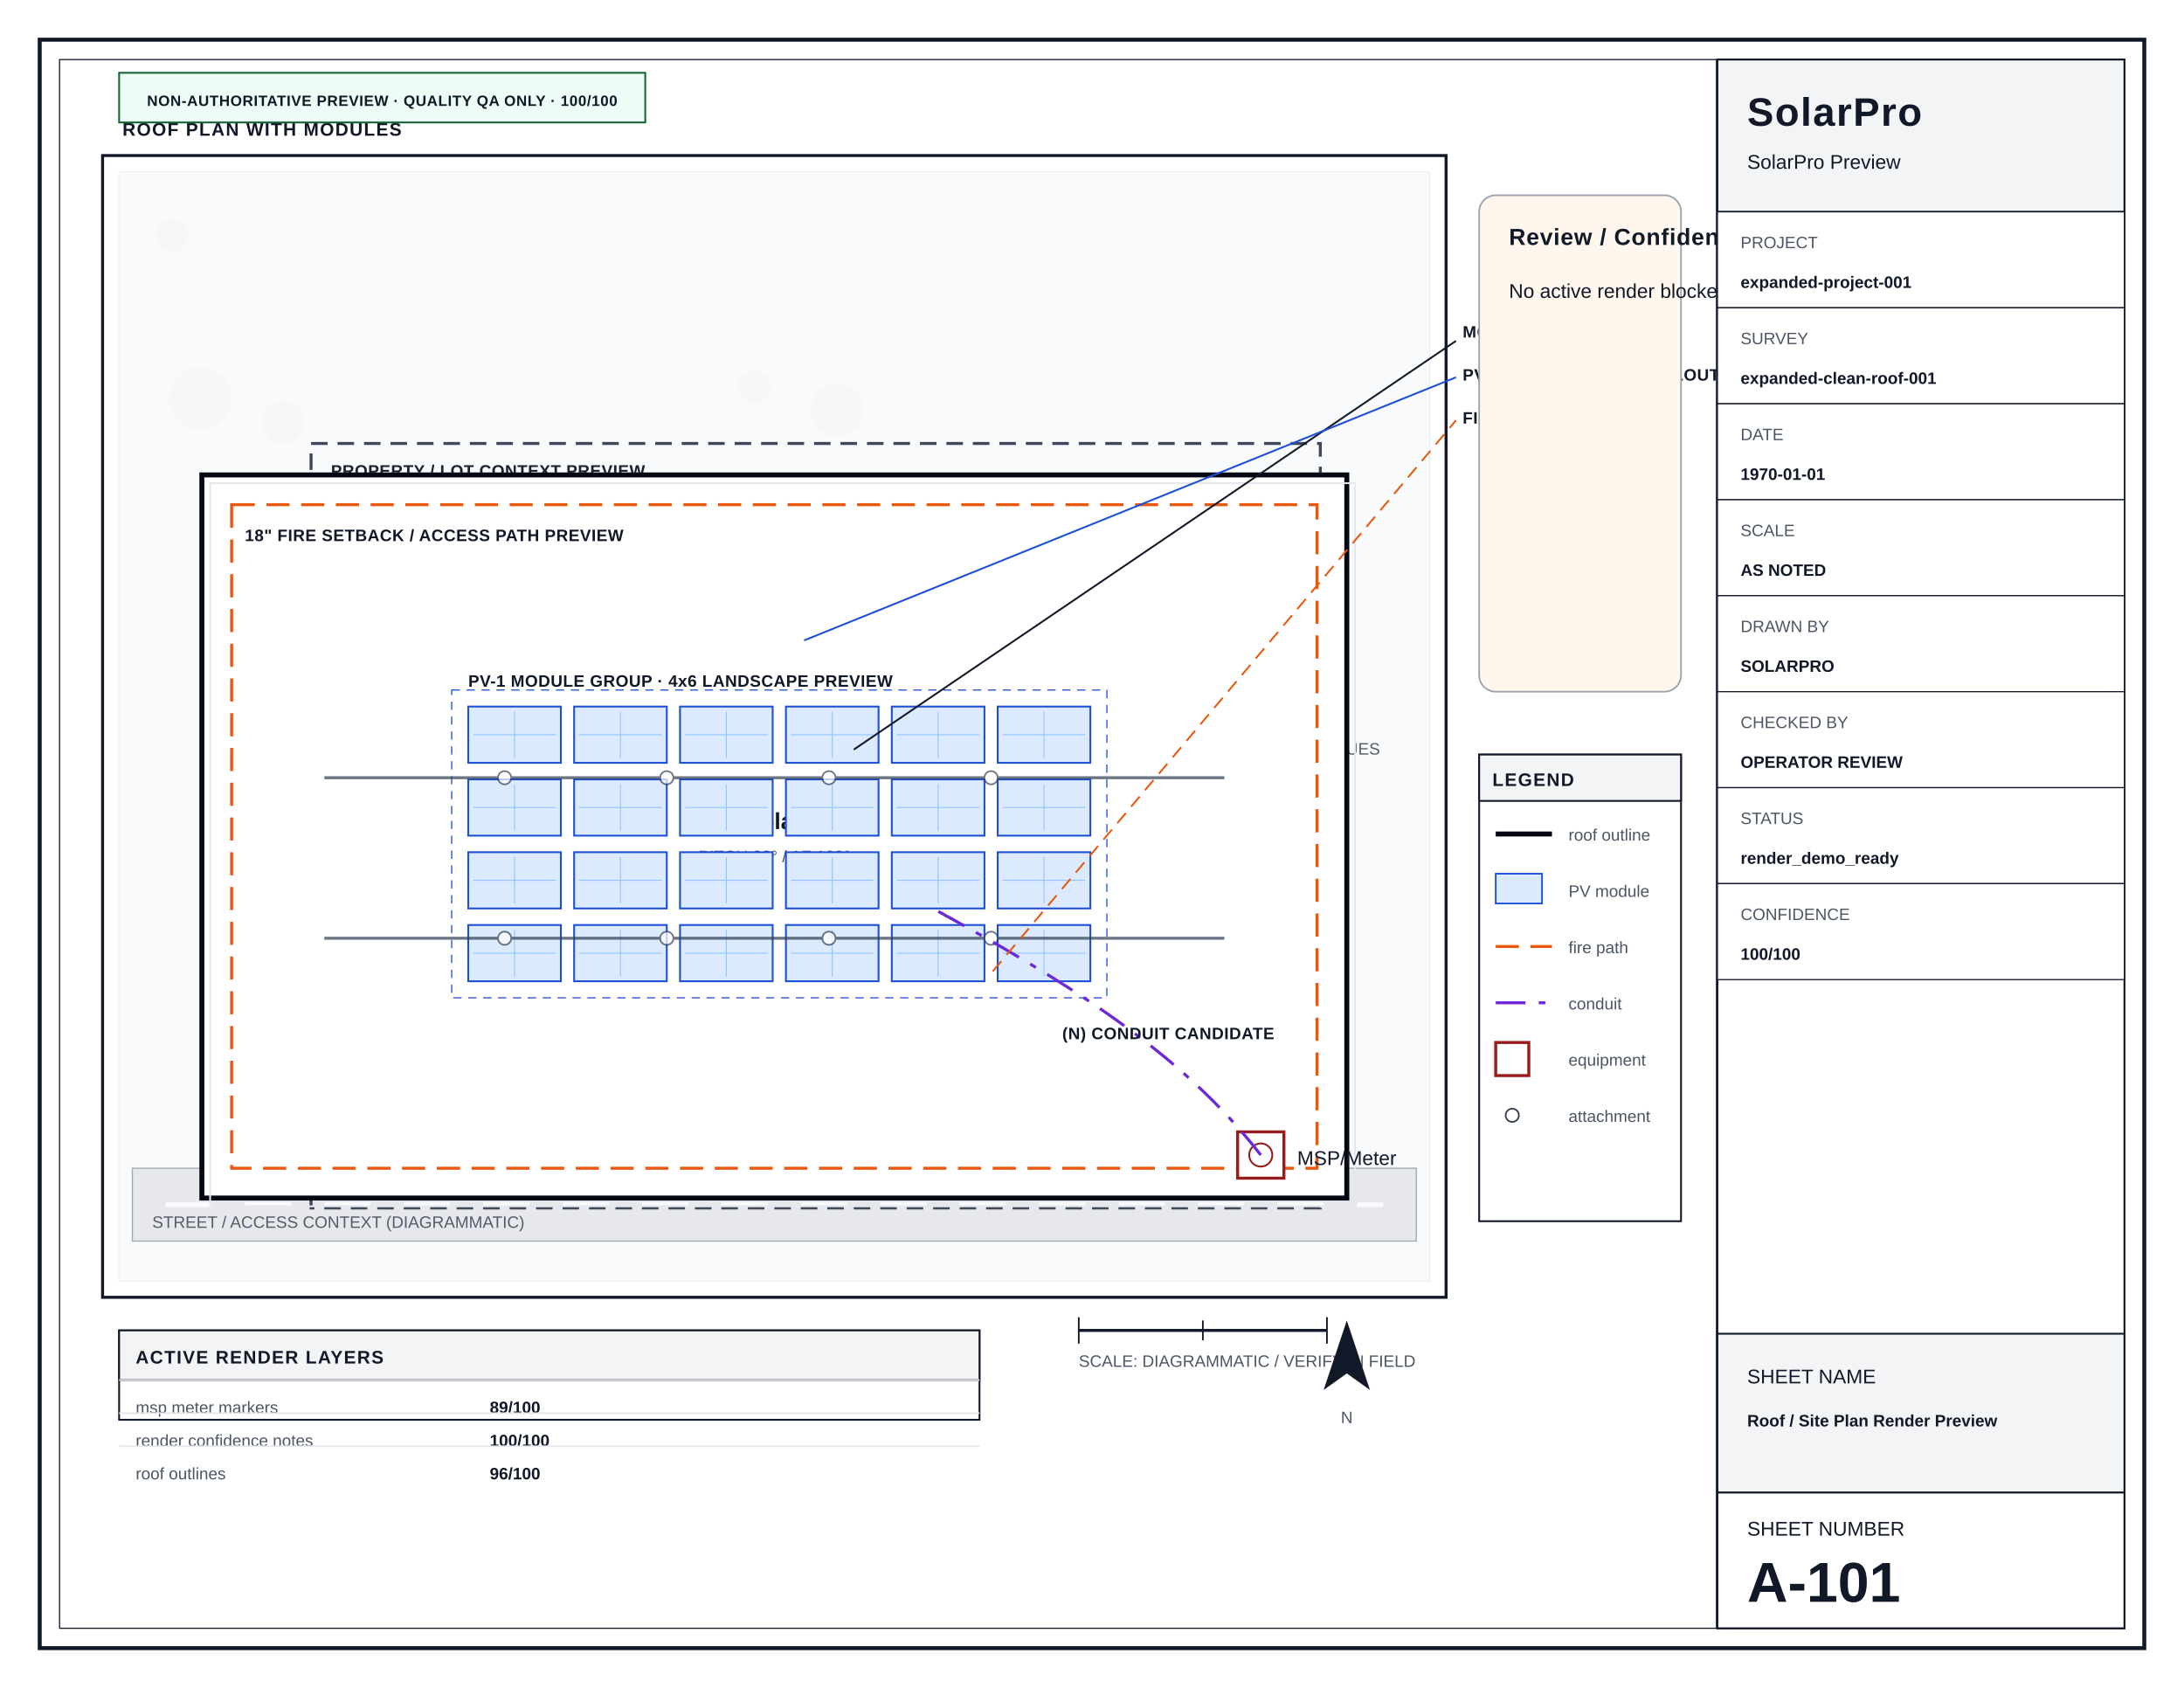
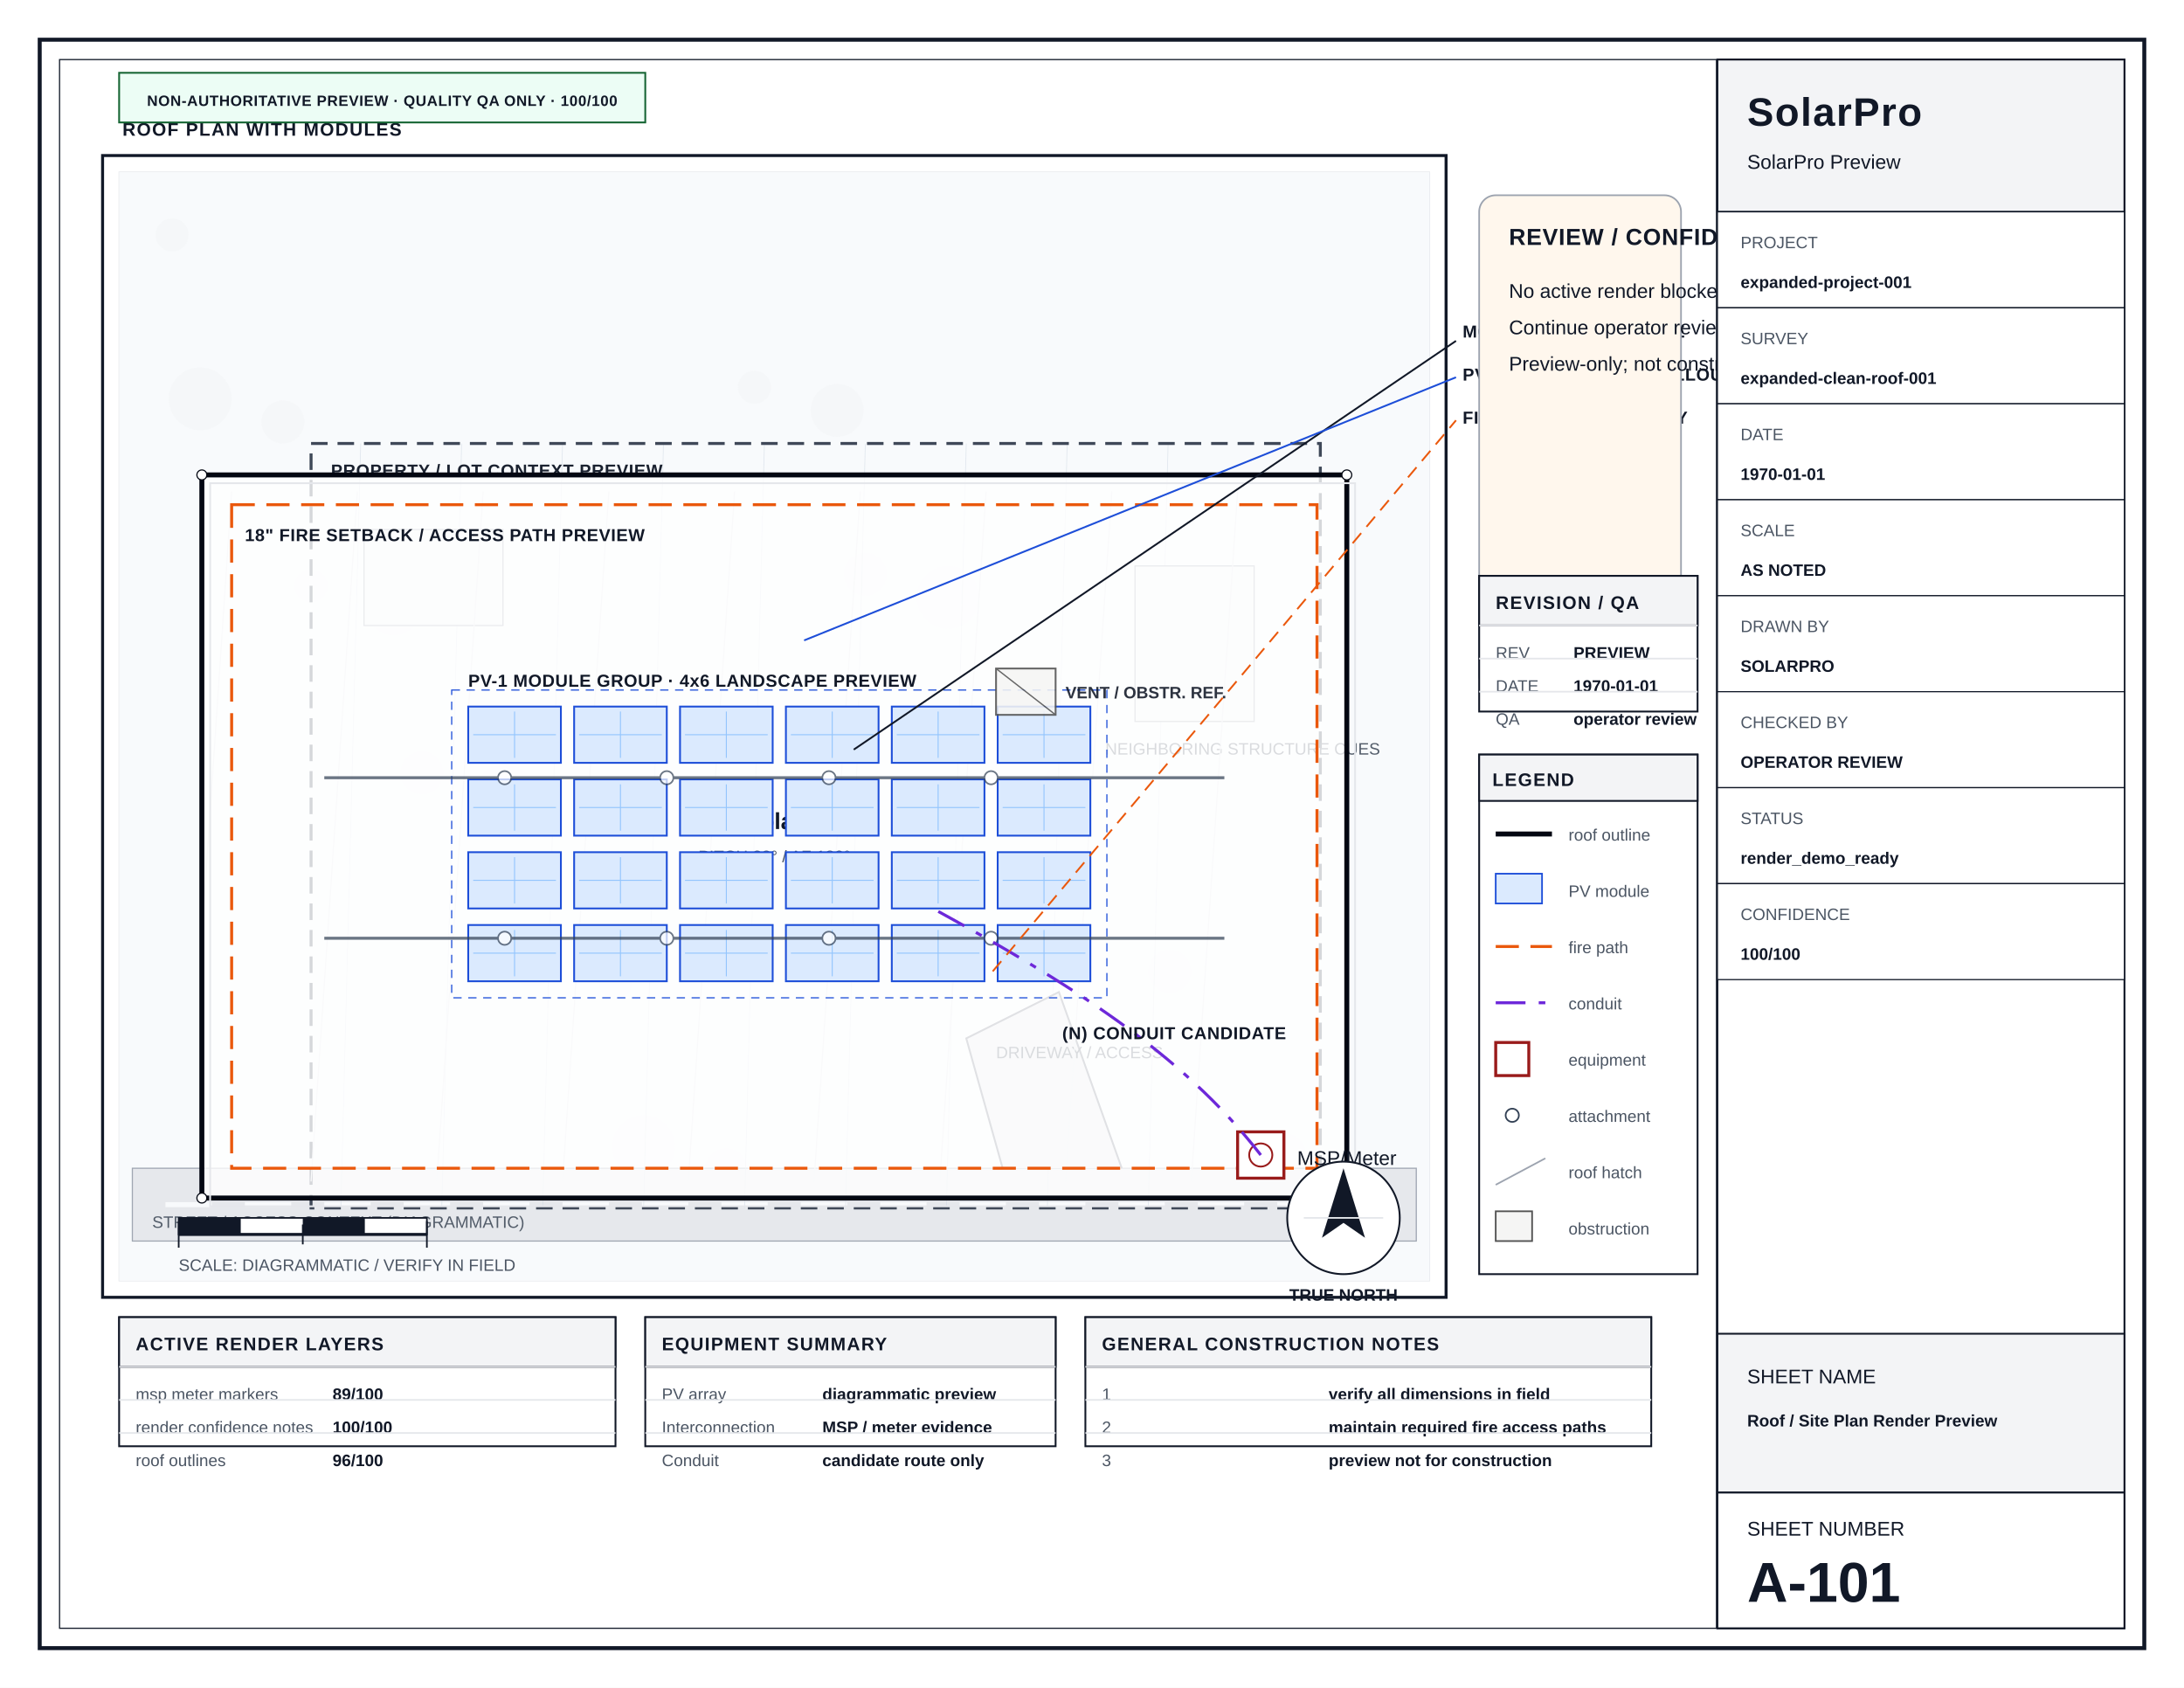
<svg xmlns="http://www.w3.org/2000/svg" width="1320" height="1020" viewBox="0 0 1320 1020" role="img">
  <defs>
-     <style>.title{font:800 24px Arial,sans-serif;letter-spacing:.8px;fill:#111827}.drawingTitle{font:800 24px Arial,sans-serif;letter-spacing:.5px;fill:#111827}.sheetno{font:900 34px Arial,sans-serif;fill:#111827}.metric{font:800 24px Arial,sans-serif;fill:#111827}.panelTitle{font:800 14px Arial,sans-serif;letter-spacing:.4px;fill:#111827}.tableHead{font:800 11px Arial,sans-serif;letter-spacing:.7px;fill:#111827}.label{font:800 14px Arial,sans-serif;fill:#111827}.small{font:12px Arial,sans-serif;fill:#111827}.tiny{font:10px Arial,sans-serif;fill:#4b5563}.tinyStrong{font:700 10px Arial,sans-serif;fill:#111827}.callout{font:700 10px Arial,sans-serif;letter-spacing:.25px;fill:#111827}.badge{font:700 12px Arial,sans-serif;fill:#111827}.stamp{font:800 9px Arial,sans-serif;letter-spacing:.3px;fill:#111827}</style>
+     <style>.title{font:800 24px Arial,sans-serif;letter-spacing:.8px;fill:#111827}.drawingTitle{font:800 24px Arial,sans-serif;letter-spacing:.5px;fill:#111827}.sheetno{font:900 34px Arial,sans-serif;fill:#111827}.metric{font:800 24px Arial,sans-serif;fill:#111827}.panelTitle{font:800 14px Arial,sans-serif;letter-spacing:.4px;fill:#111827}.tableHead{font:800 11px Arial,sans-serif;letter-spacing:.7px;fill:#111827}.label{font:800 14px Arial,sans-serif;fill:#111827}.small{font:12px Arial,sans-serif;fill:#111827}.tiny{font:10px Arial,sans-serif;fill:#4b5563}.tinyStrong{font:700 10px Arial,sans-serif;fill:#111827}.callout{font:700 10.5px Arial,sans-serif;letter-spacing:.3px;fill:#111827}.badge{font:700 12px Arial,sans-serif;fill:#111827}.stamp{font:800 9px Arial,sans-serif;letter-spacing:.3px;fill:#111827}</style>
  </defs>
  <rect width="100%" height="100%" fill="#ffffff" />
  <g>
    <rect x="24" y="24" width="1272" height="972" fill="none" stroke="#111827" stroke-width="2.4" />
    <rect x="36" y="36" width="1248" height="948" fill="none" stroke="#111827" stroke-width="0.7" />
    <line x1="1038" y1="36" x2="1038" y2="984" stroke="#111827" stroke-width="1.8" />
  </g>
  <rect x="62" y="94" width="812" height="690" fill="#fff" stroke="#111827" stroke-width="1.8" />
  <rect x="72" y="104" width="792" height="670" fill="none" stroke="#e5e7eb" stroke-width="0.7" />
  <g opacity="0.20">
    <line x1="102" y1="110" x2="102" y2="768" stroke="#d1d5db" stroke-width="0.6" />
    <line x1="172" y1="110" x2="172" y2="768" stroke="#d1d5db" stroke-width="0.6" />
    <line x1="242" y1="110" x2="242" y2="768" stroke="#d1d5db" stroke-width="0.6" />
    <line x1="312" y1="110" x2="312" y2="768" stroke="#d1d5db" stroke-width="0.6" />
    <line x1="382" y1="110" x2="382" y2="768" stroke="#d1d5db" stroke-width="0.6" />
    <line x1="452" y1="110" x2="452" y2="768" stroke="#d1d5db" stroke-width="0.6" />
    <line x1="522" y1="110" x2="522" y2="768" stroke="#d1d5db" stroke-width="0.6" />
    <line x1="592" y1="110" x2="592" y2="768" stroke="#d1d5db" stroke-width="0.6" />
    <line x1="662" y1="110" x2="662" y2="768" stroke="#d1d5db" stroke-width="0.6" />
    <line x1="732" y1="110" x2="732" y2="768" stroke="#d1d5db" stroke-width="0.6" />
    <line x1="802" y1="110" x2="802" y2="768" stroke="#d1d5db" stroke-width="0.6" />
    <line x1="78" y1="136" x2="858" y2="136" stroke="#d1d5db" stroke-width="0.6" />
    <line x1="78" y1="206" x2="858" y2="206" stroke="#d1d5db" stroke-width="0.6" />
    <line x1="78" y1="276" x2="858" y2="276" stroke="#d1d5db" stroke-width="0.6" />
    <line x1="78" y1="346" x2="858" y2="346" stroke="#d1d5db" stroke-width="0.6" />
    <line x1="78" y1="416" x2="858" y2="416" stroke="#d1d5db" stroke-width="0.6" />
    <line x1="78" y1="486" x2="858" y2="486" stroke="#d1d5db" stroke-width="0.6" />
    <line x1="78" y1="556" x2="858" y2="556" stroke="#d1d5db" stroke-width="0.6" />
    <line x1="78" y1="626" x2="858" y2="626" stroke="#d1d5db" stroke-width="0.6" />
    <line x1="78" y1="696" x2="858" y2="696" stroke="#d1d5db" stroke-width="0.6" />
  </g>
  <text x="74" y="82" class="tableHead">ROOF PLAN WITH MODULES</text>
  <g opacity="0.96">
    <rect x="72" y="104" width="792" height="670" fill="#f8fafc" />
    <g opacity="0.55">
      <circle cx="104" cy="142" r="10" fill="#e5e7eb" opacity="0.28" />
      <circle cx="171" cy="255" r="13" fill="#e5e7eb" opacity="0.28" />
      <circle cx="238" cy="368" r="16" fill="#e5e7eb" opacity="0.28" />
      <circle cx="305" cy="481" r="19" fill="#e5e7eb" opacity="0.28" />
      <circle cx="372" cy="594" r="10" fill="#e5e7eb" opacity="0.28" />
      <circle cx="439" cy="707" r="13" fill="#e5e7eb" opacity="0.28" />
      <circle cx="506" cy="248" r="16" fill="#e5e7eb" opacity="0.28" />
      <circle cx="573" cy="361" r="19" fill="#e5e7eb" opacity="0.28" />
      <circle cx="640" cy="474" r="10" fill="#e5e7eb" opacity="0.28" />
      <circle cx="707" cy="587" r="13" fill="#e5e7eb" opacity="0.28" />
      <circle cx="774" cy="700" r="16" fill="#e5e7eb" opacity="0.28" />
      <circle cx="121" cy="241" r="19" fill="#e5e7eb" opacity="0.28" />
      <circle cx="188" cy="354" r="10" fill="#e5e7eb" opacity="0.28" />
      <circle cx="255" cy="467" r="13" fill="#e5e7eb" opacity="0.28" />
      <circle cx="322" cy="580" r="16" fill="#e5e7eb" opacity="0.28" />
      <circle cx="389" cy="693" r="19" fill="#e5e7eb" opacity="0.28" />
      <circle cx="456" cy="234" r="10" fill="#e5e7eb" opacity="0.28" />
      <circle cx="523" cy="347" r="13" fill="#e5e7eb" opacity="0.28" />
    </g>
    <rect x="80" y="706" width="776" height="44" fill="#e5e7eb" stroke="#9ca3af" stroke-width="0.7" />
    <line x1="100" y1="728" x2="836" y2="728" stroke="#f8fafc" stroke-width="3" stroke-dasharray="28 20" />
    <text x="92" y="742" class="tiny">STREET / ACCESS CONTEXT (DIAGRAMMATIC)</text>
+     <line x1="218" y1="268" x2="206" y2="730" stroke="#cbd5e1" stroke-width="0.45" opacity="0.55" />
+     <line x1="279" y1="268" x2="267" y2="730" stroke="#cbd5e1" stroke-width="0.45" opacity="0.55" />
+     <line x1="340" y1="268" x2="328" y2="730" stroke="#cbd5e1" stroke-width="0.45" opacity="0.55" />
+     <line x1="401" y1="268" x2="389" y2="730" stroke="#cbd5e1" stroke-width="0.45" opacity="0.55" />
+     <line x1="462" y1="268" x2="450" y2="730" stroke="#cbd5e1" stroke-width="0.45" opacity="0.55" />
+     <line x1="523" y1="268" x2="511" y2="730" stroke="#cbd5e1" stroke-width="0.45" opacity="0.55" />
+     <line x1="584" y1="268" x2="572" y2="730" stroke="#cbd5e1" stroke-width="0.45" opacity="0.55" />
+     <line x1="645" y1="268" x2="633" y2="730" stroke="#cbd5e1" stroke-width="0.45" opacity="0.55" />
+     <line x1="706" y1="268" x2="694" y2="730" stroke="#cbd5e1" stroke-width="0.45" opacity="0.55" />
    <rect x="188" y="268" width="610" height="462" fill="none" stroke="#374151" stroke-width="1.8" stroke-dasharray="10 6" />
    <text x="200" y="288" class="callout">PROPERTY / LOT CONTEXT PREVIEW</text>
    <path d="M 606 706 L 584 627.5 L 640 599.5 L 678 706" fill="#e5e7eb" stroke="#6b7280" stroke-width="1.1" />
    <text x="602" y="639.5" class="tiny">DRIVEWAY / ACCESS</text>
    <rect x="220" y="320" width="84" height="58" fill="#f3f4f6" stroke="#9ca3af" stroke-width="0.7" />
    <rect x="686" y="342" width="72" height="94" fill="#f3f4f6" stroke="#9ca3af" stroke-width="0.7" />
    <text x="668" y="456" class="tiny">NEIGHBORING STRUCTURE CUES</text>
  </g>
-   <path d="M 814 724 L 814 287 L 122 287 L 122 724 Z" fill="#ffffff" stroke="#030712" stroke-width="3" />
-   <path d="M 814 724 L 814 287 L 122 287 L 122 724 Z" fill="none" stroke="#e5e7eb" stroke-width="1.1" transform="translate(5 5)" />
-   <text x="468" y="501" text-anchor="middle" class="label">roof-plane-a</text>
-   <text x="468" y="521" text-anchor="middle" class="tiny">PITCH 22° / AZ 180°</text>
+   <g>
+     <clipPath id="clip-roof-plane-a">
+       <path d="M 814 724 L 814 287 L 122 287 L 122 724 Z" />
+     </clipPath>
+     <g clip-path="url(#clip-roof-plane-a)">
+       <line x1="140" y1="297" x2="112" y2="714" stroke="#e5e7eb" stroke-width="0.7" />
+       <line x1="216" y1="297" x2="188" y2="714" stroke="#e5e7eb" stroke-width="0.7" />
+       <line x1="292" y1="297" x2="264" y2="714" stroke="#e5e7eb" stroke-width="0.7" />
+       <line x1="368" y1="297" x2="340" y2="714" stroke="#e5e7eb" stroke-width="0.7" />
+       <line x1="444" y1="297" x2="416" y2="714" stroke="#e5e7eb" stroke-width="0.7" />
+       <line x1="520" y1="297" x2="492" y2="714" stroke="#e5e7eb" stroke-width="0.7" />
+       <line x1="596" y1="297" x2="568" y2="714" stroke="#e5e7eb" stroke-width="0.7" />
+       <line x1="672" y1="297" x2="644" y2="714" stroke="#e5e7eb" stroke-width="0.7" />
+       <line x1="748" y1="297" x2="720" y2="714" stroke="#e5e7eb" stroke-width="0.7" />
+     </g>
+     <path d="M 814 724 L 814 287 L 122 287 L 122 724 Z" fill="#ffffff" fill-opacity="0.78" stroke="#030712" stroke-width="3" />
+     <path d="M 814 724 L 814 287 L 122 287 L 122 724 Z" fill="none" stroke="#e5e7eb" stroke-width="1.1" transform="translate(5 5)" />
+     <circle cx="814" cy="724" r="3" fill="#fff" stroke="#030712" stroke-width="0.7" />
+     <circle cx="814" cy="287" r="3" fill="#fff" stroke="#030712" stroke-width="0.7" />
+     <circle cx="122" cy="287" r="3" fill="#fff" stroke="#030712" stroke-width="0.7" />
+     <circle cx="122" cy="724" r="3" fill="#fff" stroke="#030712" stroke-width="0.7" />
+     <text x="468" y="501" text-anchor="middle" class="label">roof-plane-a</text>
+     <text x="468" y="521" text-anchor="middle" class="tiny">PITCH 22° / AZ 180°</text>
+   </g>
  <rect x="140" y="305" width="656" height="401" fill="none" stroke="#ea580c" stroke-width="1.8" stroke-dasharray="14 7" />
  <text x="148" y="327" class="callout" fill="#ea580c">18" FIRE SETBACK / ACCESS PATH PREVIEW</text>
  <g>
    <rect x="273" y="417" width="396" height="186" fill="none" stroke="#1d4ed8" stroke-width="0.7" stroke-dasharray="5 4" />
    <g>
      <rect x="283" y="427" width="56" height="34" fill="#dbeafe" stroke="#1d4ed8" stroke-width="1.1" />
      <line x1="311" y1="430" x2="311" y2="458" stroke="#93c5fd" stroke-width="0.6" />
      <line x1="286" y1="444" x2="336" y2="444" stroke="#93c5fd" stroke-width="0.6" />
    </g>
    <g>
      <rect x="347" y="427" width="56" height="34" fill="#dbeafe" stroke="#1d4ed8" stroke-width="1.1" />
      <line x1="375" y1="430" x2="375" y2="458" stroke="#93c5fd" stroke-width="0.6" />
      <line x1="350" y1="444" x2="400" y2="444" stroke="#93c5fd" stroke-width="0.6" />
    </g>
    <g>
      <rect x="411" y="427" width="56" height="34" fill="#dbeafe" stroke="#1d4ed8" stroke-width="1.1" />
      <line x1="439" y1="430" x2="439" y2="458" stroke="#93c5fd" stroke-width="0.6" />
      <line x1="414" y1="444" x2="464" y2="444" stroke="#93c5fd" stroke-width="0.6" />
    </g>
    <g>
      <rect x="475" y="427" width="56" height="34" fill="#dbeafe" stroke="#1d4ed8" stroke-width="1.1" />
      <line x1="503" y1="430" x2="503" y2="458" stroke="#93c5fd" stroke-width="0.6" />
      <line x1="478" y1="444" x2="528" y2="444" stroke="#93c5fd" stroke-width="0.6" />
    </g>
    <g>
      <rect x="539" y="427" width="56" height="34" fill="#dbeafe" stroke="#1d4ed8" stroke-width="1.1" />
      <line x1="567" y1="430" x2="567" y2="458" stroke="#93c5fd" stroke-width="0.6" />
      <line x1="542" y1="444" x2="592" y2="444" stroke="#93c5fd" stroke-width="0.6" />
    </g>
    <g>
      <rect x="603" y="427" width="56" height="34" fill="#dbeafe" stroke="#1d4ed8" stroke-width="1.1" />
      <line x1="631" y1="430" x2="631" y2="458" stroke="#93c5fd" stroke-width="0.6" />
      <line x1="606" y1="444" x2="656" y2="444" stroke="#93c5fd" stroke-width="0.6" />
    </g>
    <g>
      <rect x="283" y="471" width="56" height="34" fill="#dbeafe" stroke="#1d4ed8" stroke-width="1.1" />
      <line x1="311" y1="474" x2="311" y2="502" stroke="#93c5fd" stroke-width="0.6" />
      <line x1="286" y1="488" x2="336" y2="488" stroke="#93c5fd" stroke-width="0.6" />
    </g>
    <g>
      <rect x="347" y="471" width="56" height="34" fill="#dbeafe" stroke="#1d4ed8" stroke-width="1.1" />
      <line x1="375" y1="474" x2="375" y2="502" stroke="#93c5fd" stroke-width="0.6" />
      <line x1="350" y1="488" x2="400" y2="488" stroke="#93c5fd" stroke-width="0.6" />
    </g>
    <g>
      <rect x="411" y="471" width="56" height="34" fill="#dbeafe" stroke="#1d4ed8" stroke-width="1.1" />
      <line x1="439" y1="474" x2="439" y2="502" stroke="#93c5fd" stroke-width="0.6" />
      <line x1="414" y1="488" x2="464" y2="488" stroke="#93c5fd" stroke-width="0.6" />
    </g>
    <g>
      <rect x="475" y="471" width="56" height="34" fill="#dbeafe" stroke="#1d4ed8" stroke-width="1.1" />
      <line x1="503" y1="474" x2="503" y2="502" stroke="#93c5fd" stroke-width="0.6" />
      <line x1="478" y1="488" x2="528" y2="488" stroke="#93c5fd" stroke-width="0.6" />
    </g>
    <g>
      <rect x="539" y="471" width="56" height="34" fill="#dbeafe" stroke="#1d4ed8" stroke-width="1.1" />
      <line x1="567" y1="474" x2="567" y2="502" stroke="#93c5fd" stroke-width="0.6" />
      <line x1="542" y1="488" x2="592" y2="488" stroke="#93c5fd" stroke-width="0.6" />
    </g>
    <g>
      <rect x="603" y="471" width="56" height="34" fill="#dbeafe" stroke="#1d4ed8" stroke-width="1.1" />
      <line x1="631" y1="474" x2="631" y2="502" stroke="#93c5fd" stroke-width="0.6" />
      <line x1="606" y1="488" x2="656" y2="488" stroke="#93c5fd" stroke-width="0.6" />
    </g>
    <g>
      <rect x="283" y="515" width="56" height="34" fill="#dbeafe" stroke="#1d4ed8" stroke-width="1.1" />
      <line x1="311" y1="518" x2="311" y2="546" stroke="#93c5fd" stroke-width="0.6" />
      <line x1="286" y1="532" x2="336" y2="532" stroke="#93c5fd" stroke-width="0.6" />
    </g>
    <g>
      <rect x="347" y="515" width="56" height="34" fill="#dbeafe" stroke="#1d4ed8" stroke-width="1.1" />
      <line x1="375" y1="518" x2="375" y2="546" stroke="#93c5fd" stroke-width="0.6" />
      <line x1="350" y1="532" x2="400" y2="532" stroke="#93c5fd" stroke-width="0.6" />
    </g>
    <g>
      <rect x="411" y="515" width="56" height="34" fill="#dbeafe" stroke="#1d4ed8" stroke-width="1.1" />
      <line x1="439" y1="518" x2="439" y2="546" stroke="#93c5fd" stroke-width="0.6" />
      <line x1="414" y1="532" x2="464" y2="532" stroke="#93c5fd" stroke-width="0.6" />
    </g>
    <g>
      <rect x="475" y="515" width="56" height="34" fill="#dbeafe" stroke="#1d4ed8" stroke-width="1.1" />
      <line x1="503" y1="518" x2="503" y2="546" stroke="#93c5fd" stroke-width="0.6" />
      <line x1="478" y1="532" x2="528" y2="532" stroke="#93c5fd" stroke-width="0.6" />
    </g>
    <g>
      <rect x="539" y="515" width="56" height="34" fill="#dbeafe" stroke="#1d4ed8" stroke-width="1.1" />
      <line x1="567" y1="518" x2="567" y2="546" stroke="#93c5fd" stroke-width="0.6" />
      <line x1="542" y1="532" x2="592" y2="532" stroke="#93c5fd" stroke-width="0.6" />
    </g>
    <g>
      <rect x="603" y="515" width="56" height="34" fill="#dbeafe" stroke="#1d4ed8" stroke-width="1.1" />
      <line x1="631" y1="518" x2="631" y2="546" stroke="#93c5fd" stroke-width="0.6" />
      <line x1="606" y1="532" x2="656" y2="532" stroke="#93c5fd" stroke-width="0.6" />
    </g>
    <g>
      <rect x="283" y="559" width="56" height="34" fill="#dbeafe" stroke="#1d4ed8" stroke-width="1.1" />
      <line x1="311" y1="562" x2="311" y2="590" stroke="#93c5fd" stroke-width="0.6" />
      <line x1="286" y1="576" x2="336" y2="576" stroke="#93c5fd" stroke-width="0.6" />
    </g>
    <g>
      <rect x="347" y="559" width="56" height="34" fill="#dbeafe" stroke="#1d4ed8" stroke-width="1.1" />
      <line x1="375" y1="562" x2="375" y2="590" stroke="#93c5fd" stroke-width="0.6" />
      <line x1="350" y1="576" x2="400" y2="576" stroke="#93c5fd" stroke-width="0.6" />
    </g>
    <g>
      <rect x="411" y="559" width="56" height="34" fill="#dbeafe" stroke="#1d4ed8" stroke-width="1.1" />
      <line x1="439" y1="562" x2="439" y2="590" stroke="#93c5fd" stroke-width="0.6" />
      <line x1="414" y1="576" x2="464" y2="576" stroke="#93c5fd" stroke-width="0.6" />
    </g>
    <g>
      <rect x="475" y="559" width="56" height="34" fill="#dbeafe" stroke="#1d4ed8" stroke-width="1.1" />
      <line x1="503" y1="562" x2="503" y2="590" stroke="#93c5fd" stroke-width="0.6" />
      <line x1="478" y1="576" x2="528" y2="576" stroke="#93c5fd" stroke-width="0.6" />
    </g>
    <g>
      <rect x="539" y="559" width="56" height="34" fill="#dbeafe" stroke="#1d4ed8" stroke-width="1.1" />
      <line x1="567" y1="562" x2="567" y2="590" stroke="#93c5fd" stroke-width="0.6" />
      <line x1="542" y1="576" x2="592" y2="576" stroke="#93c5fd" stroke-width="0.6" />
    </g>
    <g>
      <rect x="603" y="559" width="56" height="34" fill="#dbeafe" stroke="#1d4ed8" stroke-width="1.1" />
      <line x1="631" y1="562" x2="631" y2="590" stroke="#93c5fd" stroke-width="0.6" />
      <line x1="606" y1="576" x2="656" y2="576" stroke="#93c5fd" stroke-width="0.6" />
    </g>
    <text x="283" y="415" class="callout" fill="#1d4ed8">PV-1 MODULE GROUP · 4x6 LANDSCAPE PREVIEW</text>
  </g>
  <g opacity="0.72">
    <line x1="196" y1="567" x2="740" y2="567" stroke="#334155" stroke-width="1.8" />
    <line x1="196" y1="470" x2="740" y2="470" stroke="#334155" stroke-width="1.8" />
    <circle cx="305" cy="567" r="4" fill="#fff" stroke="#334155" />
    <circle cx="305" cy="470" r="4" fill="#fff" stroke="#334155" />
    <circle cx="403" cy="567" r="4" fill="#fff" stroke="#334155" />
    <circle cx="403" cy="470" r="4" fill="#fff" stroke="#334155" />
    <circle cx="501" cy="567" r="4" fill="#fff" stroke="#334155" />
    <circle cx="501" cy="470" r="4" fill="#fff" stroke="#334155" />
    <circle cx="599" cy="567" r="4" fill="#fff" stroke="#334155" />
    <circle cx="599" cy="470" r="4" fill="#fff" stroke="#334155" />
  </g>
+   <g opacity="0.88">
+     <rect x="602" y="404" width="36" height="28" fill="#f5f5f4" stroke="#525252" stroke-width="1.1" />
+     <line x1="602" y1="404" x2="638" y2="432" stroke="#525252" stroke-width="0.8" />
+     <text x="644" y="422" class="tinyStrong">VENT / OBSTR. REF.</text>
+   </g>
  <g opacity="1">
    <rect x="748" y="684" width="28" height="28" fill="#fff" stroke="#991b1b" stroke-width="1.8" />
    <circle cx="762" cy="698" r="7" fill="none" stroke="#991b1b" stroke-width="1.1" />
    <path d="M 762 698 C 714 636, 646 594, 562 548" fill="none" stroke="#6d28d9" stroke-width="1.8" stroke-dasharray="18 8 4 8" />
    <text x="642" y="628" class="callout" fill="#6d28d9">(N) CONDUIT CANDIDATE</text>
    <text x="784" y="704" class="small">MSP/Meter</text>
  </g>
  <g>
    <path d="M 516 453 L 880 206" fill="none" stroke="#111827" stroke-width="1.1" />
    <text x="884" y="204" class="callout">MODULE PREVIEW ZONE</text>
    <path d="M 486 387 L 880 228" fill="none" stroke="#1d4ed8" stroke-width="1.1" />
    <text x="884" y="230" class="callout" fill="#1d4ed8">PV STRING / GROUP CALLOUT</text>
    <path d="M 600 587 L 880 254" fill="none" stroke="#ea580c" stroke-width="1.1" stroke-dasharray="8 5" />
    <text x="884" y="256" class="callout" fill="#ea580c">FIRE SETBACK OVERLAY</text>
  </g>
  <g>
-     <rect x="72" y="804" width="520" height="54" fill="#fff" stroke="#111827" stroke-width="1.1" />
-     <rect x="72" y="804" width="520" height="30" fill="#f3f4f6" stroke="#111827" stroke-width="1.1" />
-     <text x="82" y="824" class="tableHead">ACTIVE RENDER LAYERS</text>
-     <line x1="72" y1="834" x2="592" y2="834" stroke="#e5e7eb" />
-     <text x="82" y="854" class="tiny">msp meter markers</text>
-     <text x="296" y="854" class="tinyStrong">89/100</text>
-     <line x1="72" y1="854" x2="592" y2="854" stroke="#e5e7eb" />
-     <text x="82" y="874" class="tiny">render confidence notes</text>
-     <text x="296" y="874" class="tinyStrong">100/100</text>
-     <line x1="72" y1="874" x2="592" y2="874" stroke="#e5e7eb" />
-     <text x="82" y="894" class="tiny">roof outlines</text>
-     <text x="296" y="894" class="tinyStrong">96/100</text>
+     <rect x="72" y="796" width="300" height="78" fill="#fff" stroke="#111827" stroke-width="1.1" />
+     <rect x="72" y="796" width="300" height="30" fill="#f3f4f6" stroke="#111827" stroke-width="1.1" />
+     <text x="82" y="816" class="tableHead">ACTIVE RENDER LAYERS</text>
+     <line x1="72" y1="826" x2="372" y2="826" stroke="#e5e7eb" />
+     <text x="82" y="846" class="tiny">msp meter markers</text>
+     <text x="201" y="846" class="tinyStrong">89/100</text>
+     <line x1="72" y1="846" x2="372" y2="846" stroke="#e5e7eb" />
+     <text x="82" y="866" class="tiny">render confidence notes</text>
+     <text x="201" y="866" class="tinyStrong">100/100</text>
+     <line x1="72" y1="866" x2="372" y2="866" stroke="#e5e7eb" />
+     <text x="82" y="886" class="tiny">roof outlines</text>
+     <text x="201" y="886" class="tinyStrong">96/100</text>
  </g>
  <g>
    <rect x="894" y="118" width="122" height="300" rx="10" fill="#fff7ed" stroke="#9ca3af" />
-     <text x="912" y="148" class="panelTitle">Review / Confidence Callouts</text>
-     <text x="912" y="180" class="small">No active render blockers. Continue normal operator review.</text>
-   </g>
-   <g>
-     <rect x="894" y="456" width="122" height="282" fill="#fff" stroke="#111827" stroke-width="1.1" />
-     <rect x="894" y="456" width="122" height="28" fill="#f3f4f6" stroke="#111827" stroke-width="1.1" />
+     <text x="912" y="148" class="panelTitle">REVIEW / CONFIDENCE</text>
+     <text x="912" y="180" class="small">No active render blockers.</text>
+     <text x="912" y="202" class="small">Continue operator review.</text>
+     <text x="912" y="224" class="small">Preview-only; not construction docs.</text>
+   </g>
+   <g>
+     <rect x="894" y="456" width="132" height="314" fill="#fff" stroke="#111827" stroke-width="1.1" />
+     <rect x="894" y="456" width="132" height="28" fill="#f3f4f6" stroke="#111827" stroke-width="1.1" />
    <text x="902" y="475" class="tableHead">LEGEND</text>
    <g transform="translate(904 504)">
      <line x1="0" y1="0" x2="34" y2="0" stroke="#030712" stroke-width="3" />
      <text x="44" y="4" class="tiny">roof outline</text>
    </g>
    <g transform="translate(904 538)">
      <rect x="0" y="-10" width="28" height="18" fill="#dbeafe" stroke="#1d4ed8" />
      <text x="44" y="4" class="tiny">PV module</text>
    </g>
    <g transform="translate(904 572)">
      <line x1="0" y1="0" x2="34" y2="0" stroke="#ea580c" stroke-width="1.8" stroke-dasharray="14 7" />
      <text x="44" y="4" class="tiny">fire path</text>
    </g>
    <g transform="translate(904 606)">
      <line x1="0" y1="0" x2="34" y2="0" stroke="#6d28d9" stroke-width="1.8" stroke-dasharray="18 8 4 8" />
      <text x="44" y="4" class="tiny">conduit</text>
    </g>
    <g transform="translate(904 640)">
      <rect x="0" y="-10" width="20" height="20" fill="#fff" stroke="#991b1b" stroke-width="1.8" />
      <text x="44" y="4" class="tiny">equipment</text>
    </g>
    <g transform="translate(904 674)">
      <circle cx="10" cy="0" r="4" fill="#fff" stroke="#334155" />
      <text x="44" y="4" class="tiny">attachment</text>
    </g>
-   </g>
-   <g>
-     <line x1="652" y1="804" x2="802" y2="804" stroke="#111827" stroke-width="1.8" />
-     <line x1="652" y1="796" x2="652" y2="812" stroke="#111827" />
-     <line x1="727" y1="798" x2="727" y2="810" stroke="#111827" />
-     <line x1="802" y1="796" x2="802" y2="812" stroke="#111827" />
-     <text x="652" y="826" class="tiny">SCALE: DIAGRAMMATIC / VERIFY IN FIELD</text>
-   </g>
-   <g>
-     <path d="M 814 798 l 14 42 l -14 -10 l -14 10 Z" fill="#111827" />
-     <text x="814" y="860" text-anchor="middle" class="tiny">N</text>
+     <g transform="translate(904 708)">
+       <line x1="0" y1="8" x2="30" y2="-8" stroke="#9ca3af" />
+       <text x="44" y="4" class="tiny">roof hatch</text>
+     </g>
+     <g transform="translate(904 742)">
+       <rect x="0" y="-10" width="22" height="18" fill="#f5f5f4" stroke="#525252" />
+       <text x="44" y="4" class="tiny">obstruction</text>
+     </g>
+   </g>
+   <g>
+     <rect x="108" y="736" width="150" height="10" fill="#fff" stroke="#111827" />
+     <rect x="108" y="736" width="37.5" height="10" fill="#111827" />
+     <rect x="183" y="736" width="37.5" height="10" fill="#111827" />
+     <line x1="108" y1="746" x2="258" y2="746" stroke="#111827" stroke-width="1.8" />
+     <line x1="108" y1="738" x2="108" y2="754" stroke="#111827" />
+     <line x1="183" y1="740" x2="183" y2="752" stroke="#111827" />
+     <line x1="258" y1="738" x2="258" y2="754" stroke="#111827" />
+     <text x="108" y="768" class="tiny">SCALE: DIAGRAMMATIC / VERIFY IN FIELD</text>
+   </g>
+   <g>
+     <circle cx="812" cy="736" r="34" fill="#fff" stroke="#111827" stroke-width="1.1" />
+     <path d="M 812 706 l 13 42 l -13 -9 l -13 9 Z" fill="#111827" />
+     <line x1="788" y1="736" x2="836" y2="736" stroke="#e5e7eb" />
+     <text x="812" y="786" text-anchor="middle" class="tinyStrong">TRUE NORTH</text>
+   </g>
+   <g>
+     <rect x="390" y="796" width="248" height="78" fill="#fff" stroke="#111827" stroke-width="1.1" />
+     <rect x="390" y="796" width="248" height="30" fill="#f3f4f6" stroke="#111827" stroke-width="1.1" />
+     <text x="400" y="816" class="tableHead">EQUIPMENT SUMMARY</text>
+     <line x1="390" y1="826" x2="638" y2="826" stroke="#e5e7eb" />
+     <text x="400" y="846" class="tiny">PV array</text>
+     <text x="497" y="846" class="tinyStrong">diagrammatic preview</text>
+     <line x1="390" y1="846" x2="638" y2="846" stroke="#e5e7eb" />
+     <text x="400" y="866" class="tiny">Interconnection</text>
+     <text x="497" y="866" class="tinyStrong">MSP / meter evidence</text>
+     <line x1="390" y1="866" x2="638" y2="866" stroke="#e5e7eb" />
+     <text x="400" y="886" class="tiny">Conduit</text>
+     <text x="497" y="886" class="tinyStrong">candidate route only</text>
+   </g>
+   <g>
+     <rect x="656" y="796" width="342" height="78" fill="#fff" stroke="#111827" stroke-width="1.1" />
+     <rect x="656" y="796" width="342" height="30" fill="#f3f4f6" stroke="#111827" stroke-width="1.1" />
+     <text x="666" y="816" class="tableHead">GENERAL CONSTRUCTION NOTES</text>
+     <line x1="656" y1="826" x2="998" y2="826" stroke="#e5e7eb" />
+     <text x="666" y="846" class="tiny">1</text>
+     <text x="803" y="846" class="tinyStrong">verify all dimensions in field</text>
+     <line x1="656" y1="846" x2="998" y2="846" stroke="#e5e7eb" />
+     <text x="666" y="866" class="tiny">2</text>
+     <text x="803" y="866" class="tinyStrong">maintain required fire access paths</text>
+     <line x1="656" y1="866" x2="998" y2="866" stroke="#e5e7eb" />
+     <text x="666" y="886" class="tiny">3</text>
+     <text x="803" y="886" class="tinyStrong">preview not for construction</text>
+   </g>
+   <g>
+     <rect x="894" y="348" width="132" height="82" fill="#fff" stroke="#111827" stroke-width="1.1" />
+     <rect x="894" y="348" width="132" height="30" fill="#f3f4f6" stroke="#111827" stroke-width="1.1" />
+     <text x="904" y="368" class="tableHead">REVISION / QA</text>
+     <line x1="894" y1="378" x2="1026" y2="378" stroke="#e5e7eb" />
+     <text x="904" y="398" class="tiny">REV</text>
+     <text x="951" y="398" class="tinyStrong">PREVIEW</text>
+     <line x1="894" y1="398" x2="1026" y2="398" stroke="#e5e7eb" />
+     <text x="904" y="418" class="tiny">DATE</text>
+     <text x="951" y="418" class="tinyStrong">1970-01-01</text>
+     <line x1="894" y1="418" x2="1026" y2="418" stroke="#e5e7eb" />
+     <text x="904" y="438" class="tiny">QA</text>
+     <text x="951" y="438" class="tinyStrong">operator review</text>
  </g>
  <g>
    <rect x="1038" y="36" width="246" height="948" fill="#fff" stroke="#111827" stroke-width="1.1" />
    <rect x="1038" y="36" width="246" height="92" fill="#f3f4f6" stroke="#111827" stroke-width="1.1" />
    <text x="1056" y="76" class="title">SolarPro</text>
    <text x="1056" y="102" class="small">SolarPro Preview</text>
    <rect x="1038" y="128" width="246" height="58" fill="#fff" stroke="#111827" stroke-width="0.7" />
    <text x="1052" y="150" class="tiny">PROJECT</text>
    <text x="1052" y="174" class="tinyStrong">expanded-project-001</text>
    <rect x="1038" y="186" width="246" height="58" fill="#fff" stroke="#111827" stroke-width="0.7" />
    <text x="1052" y="208" class="tiny">SURVEY</text>
    <text x="1052" y="232" class="tinyStrong">expanded-clean-roof-001</text>
    <rect x="1038" y="244" width="246" height="58" fill="#fff" stroke="#111827" stroke-width="0.7" />
    <text x="1052" y="266" class="tiny">DATE</text>
    <text x="1052" y="290" class="tinyStrong">1970-01-01</text>
    <rect x="1038" y="302" width="246" height="58" fill="#fff" stroke="#111827" stroke-width="0.7" />
    <text x="1052" y="324" class="tiny">SCALE</text>
    <text x="1052" y="348" class="tinyStrong">AS NOTED</text>
    <rect x="1038" y="360" width="246" height="58" fill="#fff" stroke="#111827" stroke-width="0.7" />
    <text x="1052" y="382" class="tiny">DRAWN BY</text>
    <text x="1052" y="406" class="tinyStrong">SOLARPRO</text>
    <rect x="1038" y="418" width="246" height="58" fill="#fff" stroke="#111827" stroke-width="0.7" />
    <text x="1052" y="440" class="tiny">CHECKED BY</text>
    <text x="1052" y="464" class="tinyStrong">OPERATOR REVIEW</text>
    <rect x="1038" y="476" width="246" height="58" fill="#fff" stroke="#111827" stroke-width="0.7" />
    <text x="1052" y="498" class="tiny">STATUS</text>
    <text x="1052" y="522" class="tinyStrong">render_demo_ready</text>
    <rect x="1038" y="534" width="246" height="58" fill="#fff" stroke="#111827" stroke-width="0.7" />
    <text x="1052" y="556" class="tiny">CONFIDENCE</text>
    <text x="1052" y="580" class="tinyStrong">100/100</text>
    <rect x="1038" y="806" width="246" height="96" fill="#f3f4f6" stroke="#111827" stroke-width="1.1" />
    <text x="1056" y="836" class="small">SHEET NAME</text>
    <text x="1056" y="862" class="tinyStrong">Roof / Site Plan Render Preview</text>
    <rect x="1038" y="902" width="246" height="82" fill="#fff" stroke="#111827" stroke-width="1.1" />
    <text x="1056" y="928" class="small">SHEET NUMBER</text>
    <text x="1056" y="968" class="sheetno">A-101</text>
  </g>
  <g>
    <rect x="72" y="44" width="318" height="30" fill="#ecfdf5" stroke="#166534" stroke-width="1.1" />
    <text x="231" y="64" text-anchor="middle" class="stamp">NON-AUTHORITATIVE PREVIEW · QUALITY QA ONLY · 100/100</text>
  </g>
</svg>
